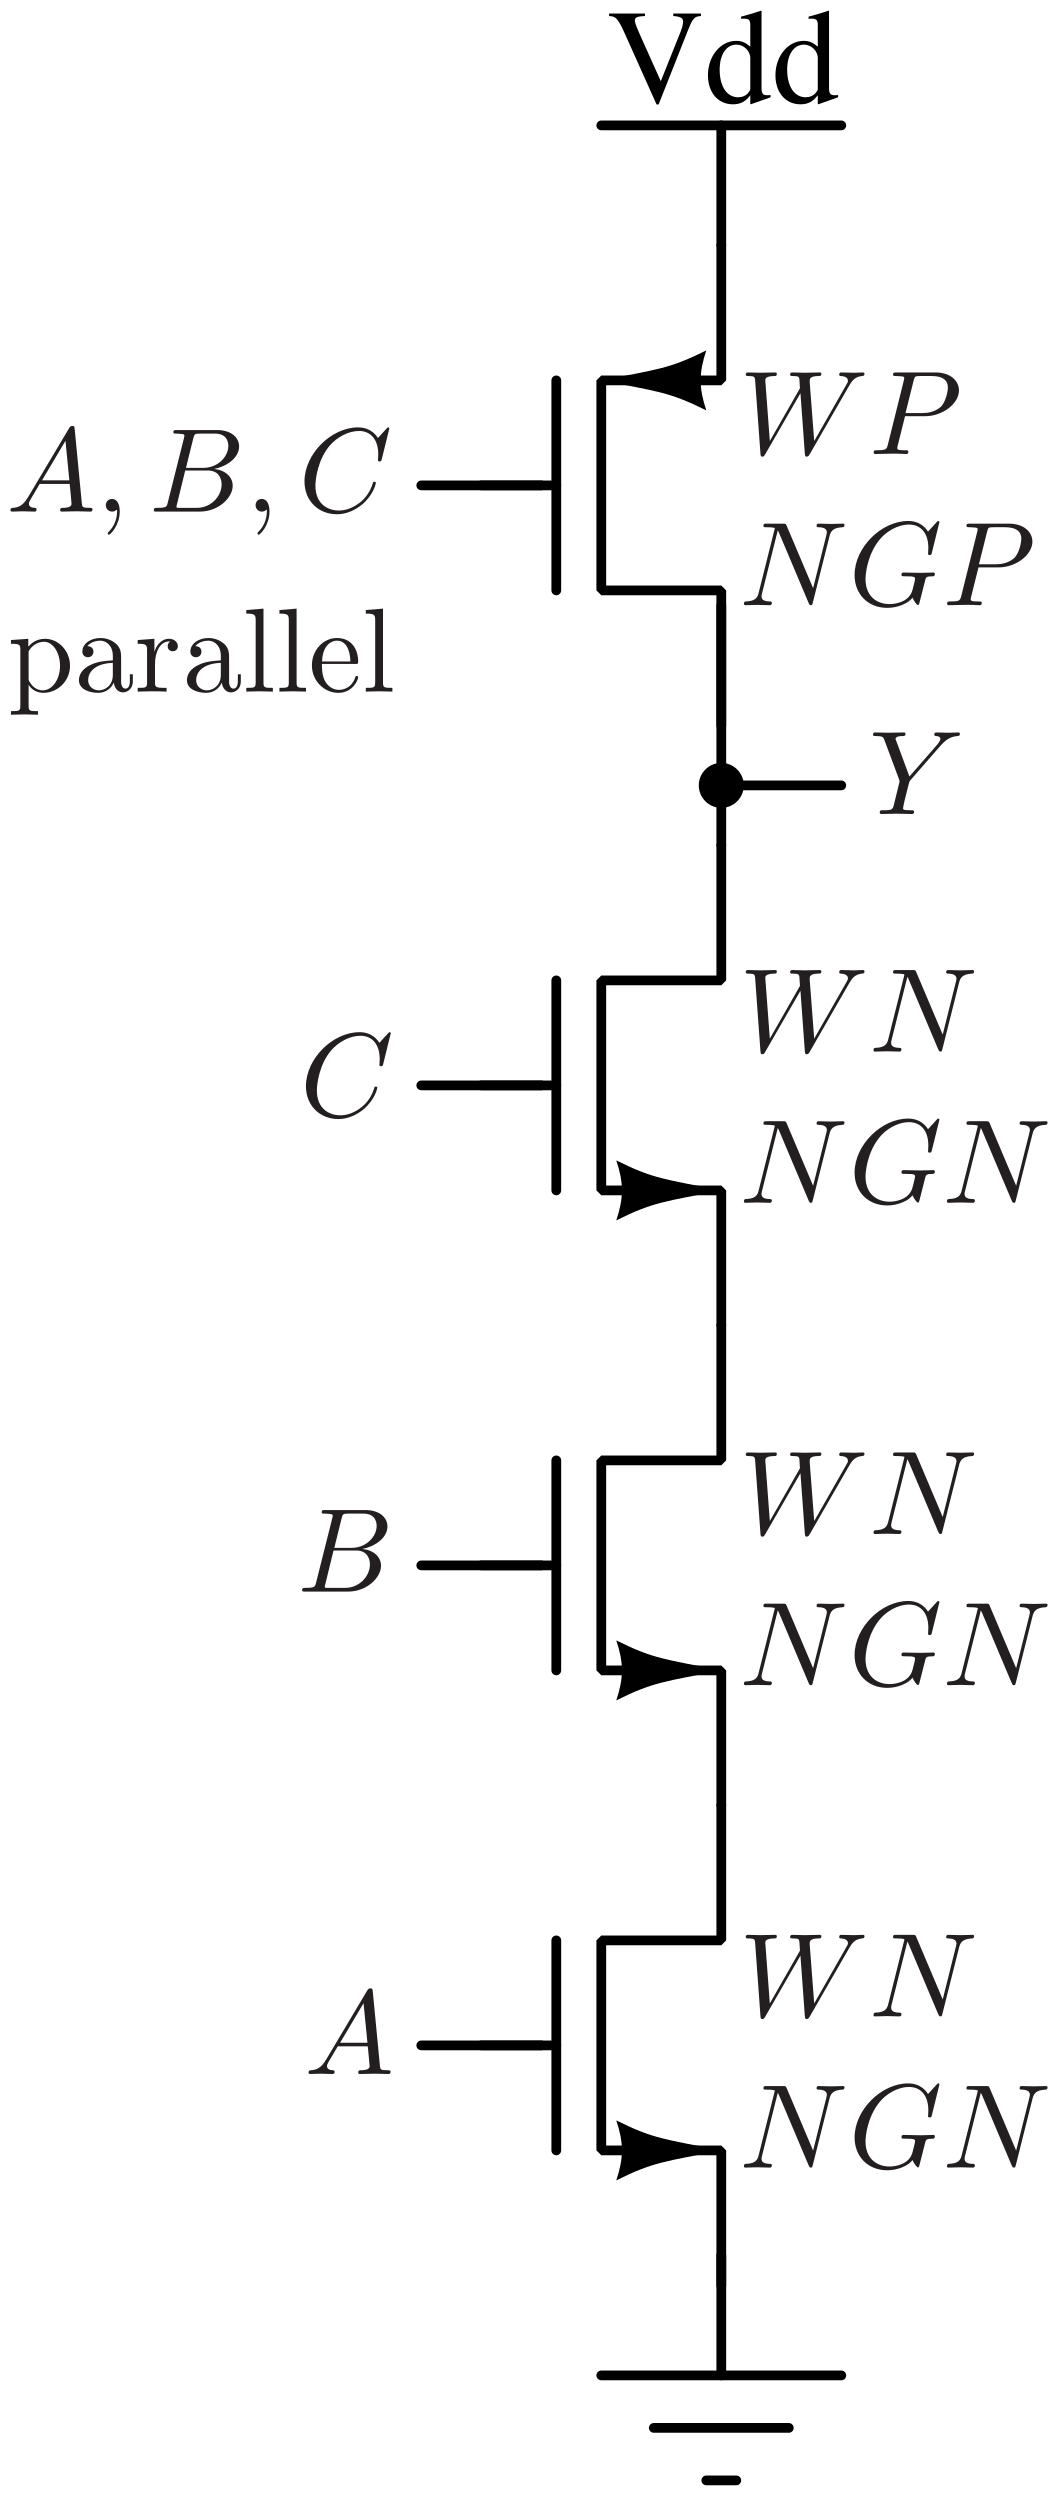
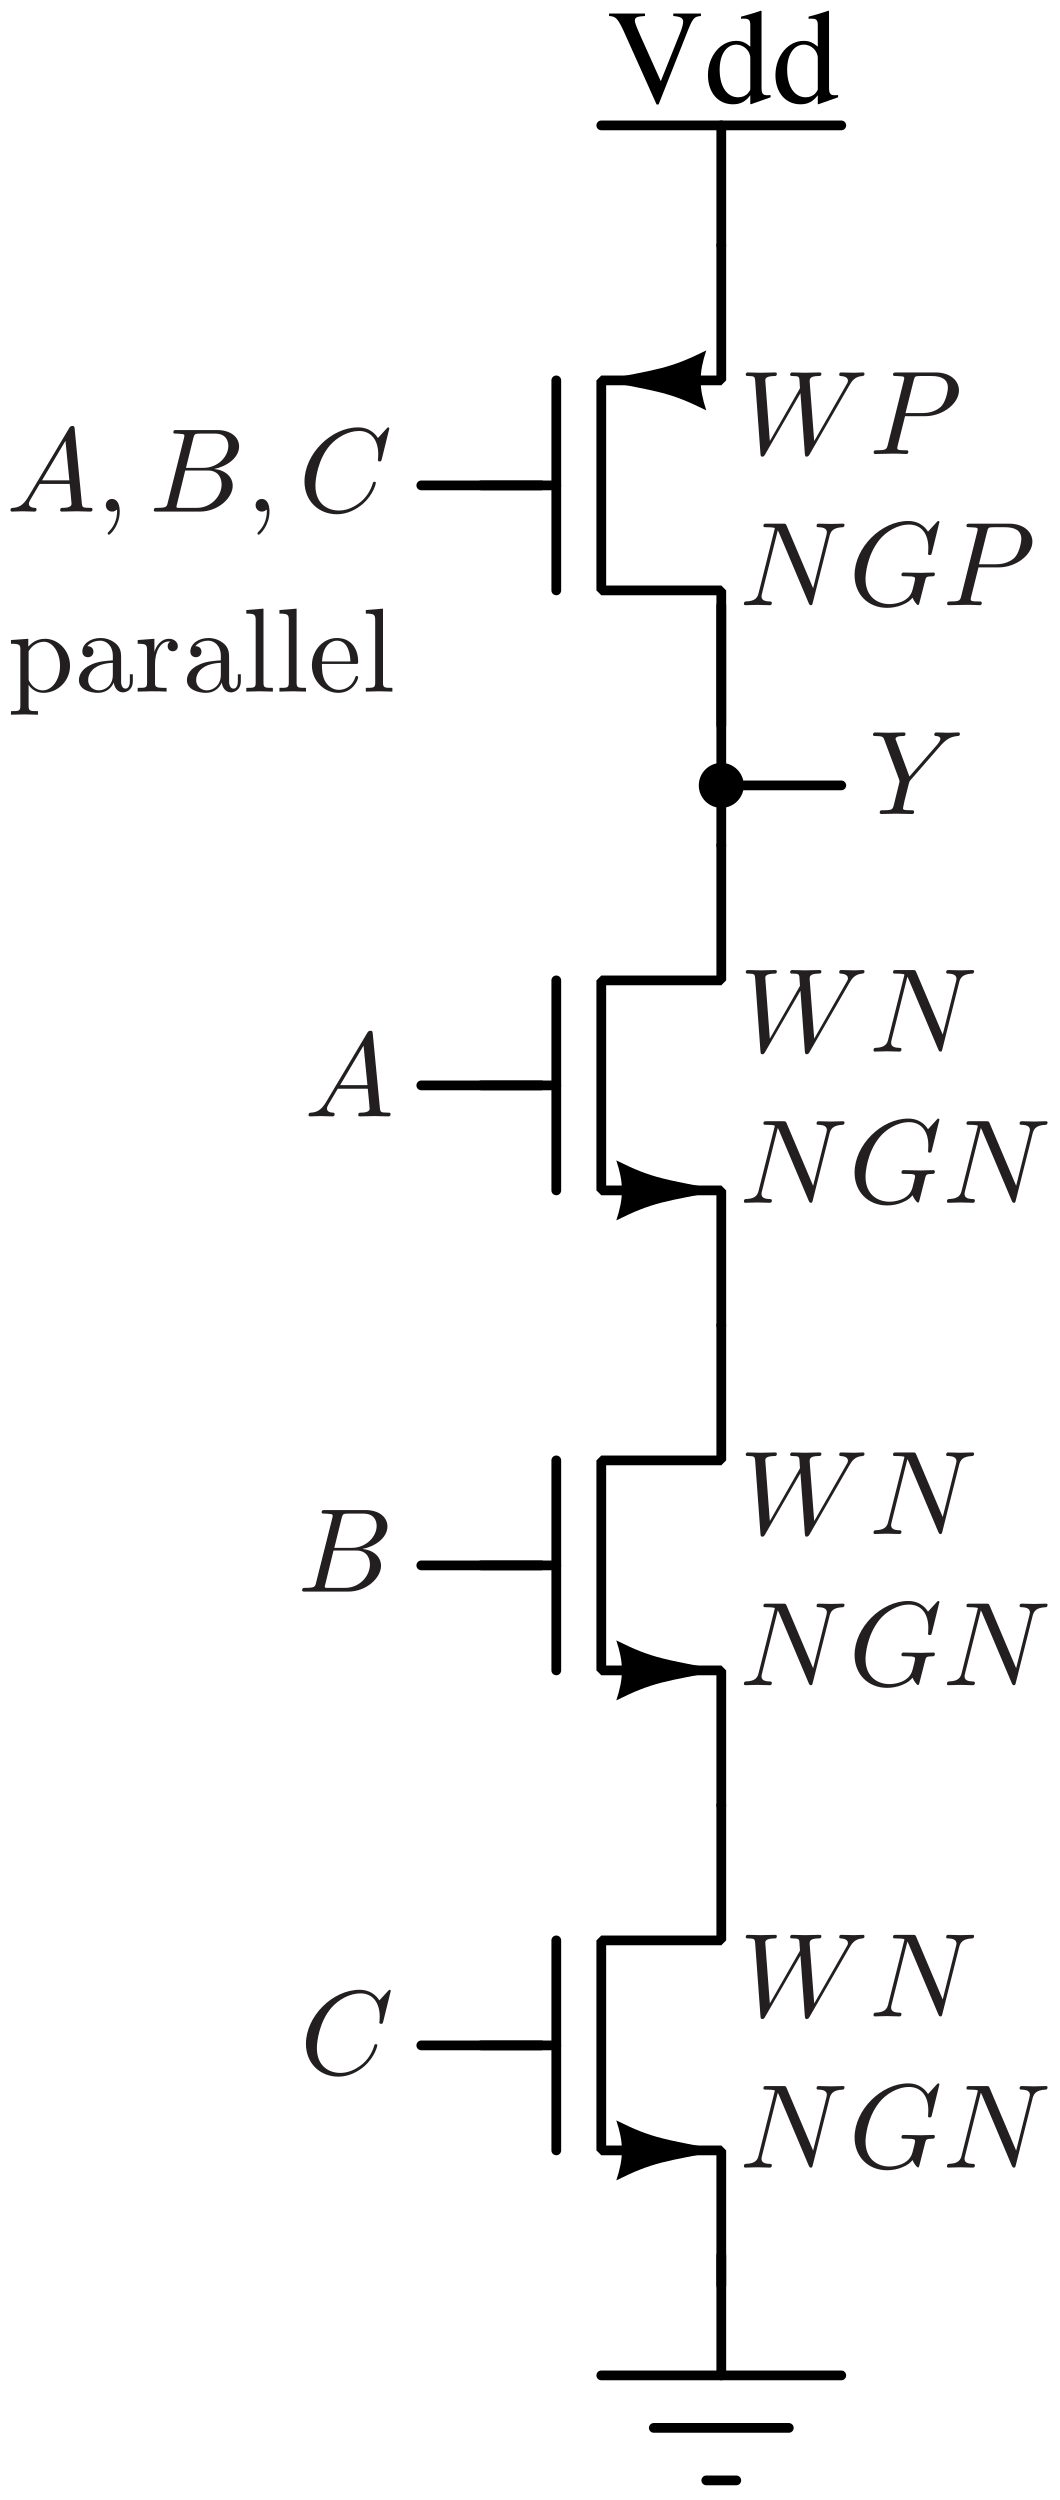
<svg xmlns="http://www.w3.org/2000/svg" xmlns:xlink="http://www.w3.org/1999/xlink" width="106pt" height="250pt" viewBox="0 0 106 250" version="1.1">
  <rect width="100%" height="100%" fill="white" />
  <defs>
    <g>
      <symbol overflow="visible" id="glyph0-0">
        <path style="stroke:none;" d="" />
      </symbol>
      <symbol overflow="visible" id="glyph0-1">
        <path style="stroke:none;" d="M 9.406 -8.938 L 6.641 -8.938 L 6.641 -8.688 C 7.391 -8.625 7.625 -8.484 7.625 -8.109 C 7.625 -7.891 7.531 -7.531 7.375 -7.125 L 5.391 -2.172 L 3.344 -6.734 C 2.906 -7.734 2.797 -8.031 2.797 -8.234 C 2.797 -8.5 2.984 -8.625 3.422 -8.656 C 3.484 -8.656 3.625 -8.672 3.812 -8.688 L 3.812 -8.938 L 0.219 -8.938 L 0.219 -8.688 C 0.875 -8.656 1.062 -8.469 1.641 -7.266 L 4.969 0.156 L 5.172 0.156 L 8.172 -7.422 C 8.609 -8.484 8.766 -8.641 9.406 -8.688 Z M 9.406 -8.938 " />
      </symbol>
      <symbol overflow="visible" id="glyph0-2">
        <path style="stroke:none;" d="M 6.625 -0.781 C 6.453 -0.766 6.375 -0.766 6.312 -0.766 C 5.844 -0.766 5.719 -0.922 5.719 -1.531 L 5.719 -9.188 L 5.656 -9.219 C 5.016 -9 4.562 -8.859 3.672 -8.625 L 3.672 -8.406 C 3.781 -8.422 3.844 -8.422 3.969 -8.422 C 4.469 -8.422 4.594 -8.281 4.594 -7.734 L 4.594 -5.625 C 4.078 -6.062 3.719 -6.203 3.172 -6.203 C 1.625 -6.203 0.359 -4.688 0.359 -2.766 C 0.359 -1.047 1.359 0.141 2.859 0.141 C 3.625 0.141 4.125 -0.141 4.594 -0.766 L 4.594 0.094 L 4.641 0.141 L 6.625 -0.562 Z M 4.594 -1.375 C 4.594 -1.281 4.5 -1.125 4.359 -0.969 C 4.125 -0.703 3.781 -0.562 3.391 -0.562 C 2.25 -0.562 1.531 -1.641 1.531 -3.328 C 1.531 -4.828 2.188 -5.828 3.219 -5.828 C 3.938 -5.828 4.594 -5.203 4.594 -4.484 Z M 4.594 -1.375 " />
      </symbol>
      <symbol overflow="visible" id="glyph1-0">
        <path style="stroke:none;" d="" />
      </symbol>
      <symbol overflow="visible" id="glyph1-1">
        <path style="stroke:none;" d="M 10.969 -6.781 C 11.266 -7.297 11.547 -7.734 12.297 -7.797 C 12.406 -7.812 12.531 -7.812 12.531 -8.031 C 12.531 -8.078 12.484 -8.156 12.391 -8.156 C 12.094 -8.156 11.766 -8.125 11.469 -8.125 C 11.062 -8.125 10.609 -8.156 10.219 -8.156 C 10.141 -8.156 10 -8.156 10 -7.938 C 10 -7.812 10.094 -7.797 10.172 -7.797 C 10.453 -7.781 10.875 -7.688 10.875 -7.328 C 10.875 -7.203 10.812 -7.094 10.719 -6.938 L 7.5 -1.297 L 7.047 -7.234 C 7.047 -7.469 7.016 -7.781 7.891 -7.797 C 8.094 -7.797 8.219 -7.797 8.219 -8.031 C 8.219 -8.156 8.078 -8.156 8.031 -8.156 C 7.547 -8.156 7.047 -8.125 6.578 -8.125 C 6.297 -8.125 5.594 -8.156 5.312 -8.156 C 5.25 -8.156 5.094 -8.156 5.094 -7.922 C 5.094 -7.797 5.219 -7.797 5.375 -7.797 C 5.906 -7.797 5.984 -7.719 6.016 -7.5 L 6.078 -6.578 L 3.062 -1.297 L 2.609 -7.359 C 2.609 -7.5 2.609 -7.781 3.516 -7.797 C 3.641 -7.797 3.766 -7.797 3.766 -8.031 C 3.766 -8.156 3.625 -8.156 3.594 -8.156 C 3.125 -8.156 2.625 -8.125 2.125 -8.125 C 1.703 -8.125 1.281 -8.156 0.875 -8.156 C 0.812 -8.156 0.656 -8.156 0.656 -7.938 C 0.656 -7.797 0.766 -7.797 0.953 -7.797 C 1.547 -7.797 1.562 -7.688 1.594 -7.344 L 2.125 -0.047 C 2.141 0.172 2.156 0.266 2.312 0.266 C 2.469 0.266 2.5 0.188 2.609 0.016 L 6.125 -6.078 L 6.562 -0.047 C 6.594 0.203 6.609 0.266 6.75 0.266 C 6.906 0.266 6.984 0.141 7.047 0.031 Z M 10.969 -6.781 " />
      </symbol>
      <symbol overflow="visible" id="glyph1-2">
        <path style="stroke:none;" d="M 9.031 -6.906 C 9.156 -7.391 9.375 -7.75 10.328 -7.797 C 10.391 -7.797 10.531 -7.812 10.531 -8.031 C 10.531 -8.047 10.531 -8.156 10.375 -8.156 C 9.984 -8.156 9.562 -8.125 9.172 -8.125 C 8.766 -8.125 8.344 -8.156 7.953 -8.156 C 7.875 -8.156 7.734 -8.156 7.734 -7.922 C 7.734 -7.797 7.859 -7.797 7.953 -7.797 C 8.625 -7.781 8.766 -7.531 8.766 -7.266 C 8.766 -7.234 8.734 -7.047 8.719 -7.016 L 7.391 -1.703 L 4.75 -7.938 C 4.656 -8.156 4.641 -8.156 4.359 -8.156 L 2.766 -8.156 C 2.516 -8.156 2.422 -8.156 2.422 -7.922 C 2.422 -7.797 2.516 -7.797 2.75 -7.797 C 2.812 -7.797 3.562 -7.797 3.562 -7.688 L 1.953 -1.266 C 1.844 -0.781 1.641 -0.406 0.672 -0.375 C 0.594 -0.375 0.469 -0.359 0.469 -0.125 C 0.469 -0.047 0.531 0 0.625 0 C 1 0 1.422 -0.031 1.812 -0.031 C 2.219 -0.031 2.656 0 3.047 0 C 3.109 0 3.266 0 3.266 -0.234 C 3.266 -0.359 3.156 -0.375 3.031 -0.375 C 2.328 -0.391 2.234 -0.656 2.234 -0.891 C 2.234 -0.984 2.25 -1.047 2.281 -1.172 L 3.859 -7.484 C 3.906 -7.406 3.906 -7.391 3.969 -7.266 L 6.938 -0.234 C 7.031 -0.031 7.062 0 7.172 0 C 7.297 0 7.297 -0.031 7.359 -0.25 Z M 9.031 -6.906 " />
      </symbol>
      <symbol overflow="visible" id="glyph1-3">
        <path style="stroke:none;" d="M 9.078 -8.312 C 9.078 -8.344 9.062 -8.422 8.953 -8.422 C 8.922 -8.422 8.906 -8.422 8.781 -8.281 L 7.938 -7.359 C 7.828 -7.531 7.281 -8.422 5.953 -8.422 C 3.281 -8.422 0.594 -5.781 0.594 -3.016 C 0.594 -1.109 1.922 0.266 3.859 0.266 C 4.391 0.266 4.922 0.156 5.359 -0.031 C 5.953 -0.266 6.188 -0.516 6.391 -0.75 C 6.5 -0.453 6.812 -0.016 6.938 -0.016 C 7 -0.016 7.016 -0.047 7.016 -0.062 C 7.047 -0.078 7.156 -0.531 7.219 -0.781 L 7.453 -1.703 C 7.5 -1.906 7.547 -2.109 7.609 -2.312 C 7.734 -2.859 7.75 -2.875 8.422 -2.891 C 8.484 -2.891 8.625 -2.906 8.625 -3.125 C 8.625 -3.219 8.562 -3.266 8.469 -3.266 C 8.188 -3.266 7.484 -3.234 7.203 -3.234 C 6.844 -3.234 5.906 -3.266 5.531 -3.266 C 5.422 -3.266 5.281 -3.266 5.281 -3.031 C 5.281 -2.891 5.375 -2.891 5.641 -2.891 C 5.656 -2.891 6 -2.891 6.281 -2.875 C 6.594 -2.828 6.641 -2.797 6.641 -2.641 C 6.641 -2.531 6.516 -2 6.391 -1.547 C 6.062 -0.234 4.5 -0.109 4.094 -0.109 C 2.938 -0.109 1.688 -0.781 1.688 -2.625 C 1.688 -2.984 1.812 -4.953 3.062 -6.516 C 3.703 -7.328 4.859 -8.062 6.047 -8.062 C 7.266 -8.062 7.969 -7.141 7.969 -5.75 C 7.969 -5.266 7.938 -5.266 7.938 -5.141 C 7.938 -5.016 8.062 -5.016 8.109 -5.016 C 8.266 -5.016 8.266 -5.047 8.328 -5.266 Z M 9.078 -8.312 " />
      </symbol>
      <symbol overflow="visible" id="glyph1-4">
        <path style="stroke:none;" d="M 3.625 -3.781 L 5.656 -3.781 C 7.344 -3.781 9.016 -5.016 9.016 -6.359 C 9.016 -7.281 8.219 -8.156 6.656 -8.156 L 2.781 -8.156 C 2.562 -8.156 2.422 -8.156 2.422 -7.938 C 2.422 -7.797 2.531 -7.797 2.766 -7.797 C 2.922 -7.797 3.141 -7.781 3.281 -7.766 C 3.484 -7.75 3.547 -7.703 3.547 -7.578 C 3.547 -7.531 3.531 -7.5 3.5 -7.344 L 1.906 -0.938 C 1.781 -0.469 1.75 -0.375 0.812 -0.375 C 0.609 -0.375 0.484 -0.375 0.484 -0.141 C 0.484 0 0.625 0 0.656 0 C 0.984 0 1.844 -0.031 2.172 -0.031 C 2.422 -0.031 2.688 -0.031 2.938 -0.031 C 3.203 -0.031 3.469 0 3.719 0 C 3.797 0 3.953 0 3.953 -0.234 C 3.953 -0.375 3.844 -0.375 3.625 -0.375 C 3.172 -0.375 2.844 -0.375 2.844 -0.578 C 2.844 -0.656 2.875 -0.719 2.875 -0.781 Z M 4.484 -7.344 C 4.594 -7.75 4.609 -7.797 5.125 -7.797 L 6.281 -7.797 C 7.266 -7.797 7.906 -7.469 7.906 -6.641 C 7.906 -6.188 7.656 -5.156 7.203 -4.719 C 6.594 -4.188 5.875 -4.094 5.359 -4.094 L 3.672 -4.094 Z M 4.484 -7.344 " />
      </symbol>
      <symbol overflow="visible" id="glyph1-5">
        <path style="stroke:none;" d="M 1.906 -0.938 C 1.797 -0.469 1.766 -0.375 0.828 -0.375 C 0.625 -0.375 0.5 -0.375 0.5 -0.125 C 0.5 0 0.609 0 0.828 0 L 5.094 0 C 6.984 0 8.391 -1.406 8.391 -2.578 C 8.391 -3.438 7.703 -4.141 6.531 -4.266 C 7.781 -4.5 9.031 -5.375 9.031 -6.516 C 9.031 -7.406 8.25 -8.156 6.812 -8.156 L 2.797 -8.156 C 2.562 -8.156 2.453 -8.156 2.453 -7.922 C 2.453 -7.797 2.562 -7.797 2.781 -7.797 C 2.812 -7.797 3.031 -7.797 3.234 -7.766 C 3.453 -7.75 3.562 -7.734 3.562 -7.578 C 3.562 -7.531 3.547 -7.5 3.516 -7.344 Z M 3.719 -4.375 L 4.453 -7.344 C 4.562 -7.75 4.594 -7.797 5.109 -7.797 L 6.641 -7.797 C 7.703 -7.797 7.953 -7.094 7.953 -6.562 C 7.953 -5.516 6.922 -4.375 5.469 -4.375 Z M 3.172 -0.375 C 3.016 -0.375 2.984 -0.375 2.922 -0.375 C 2.797 -0.391 2.766 -0.406 2.766 -0.5 C 2.766 -0.531 2.766 -0.562 2.828 -0.781 L 3.641 -4.109 L 5.906 -4.109 C 7.047 -4.109 7.281 -3.234 7.281 -2.719 C 7.281 -1.531 6.219 -0.375 4.812 -0.375 Z M 3.172 -0.375 " />
      </symbol>
      <symbol overflow="visible" id="glyph1-6">
        <path style="stroke:none;" d="M 7.141 -6.797 L 7.297 -6.969 C 7.656 -7.328 8.062 -7.734 8.875 -7.797 C 9 -7.812 9.109 -7.812 9.109 -8.016 C 9.109 -8.109 9.047 -8.156 8.953 -8.156 C 8.641 -8.156 8.297 -8.125 7.969 -8.125 C 7.578 -8.125 7.156 -8.156 6.781 -8.156 C 6.703 -8.156 6.547 -8.156 6.547 -7.938 C 6.547 -7.812 6.672 -7.797 6.734 -7.797 C 6.812 -7.797 7.156 -7.766 7.156 -7.516 C 7.156 -7.312 6.891 -7 6.844 -6.938 L 4.062 -3.75 L 2.75 -7.297 C 2.672 -7.469 2.672 -7.5 2.672 -7.5 C 2.672 -7.797 3.266 -7.797 3.375 -7.797 C 3.547 -7.797 3.672 -7.797 3.672 -8.031 C 3.672 -8.156 3.531 -8.156 3.484 -8.156 C 3.156 -8.156 2.312 -8.125 1.984 -8.125 C 1.688 -8.125 0.938 -8.156 0.641 -8.156 C 0.578 -8.156 0.422 -8.156 0.422 -7.922 C 0.422 -7.797 0.531 -7.797 0.688 -7.797 C 1.406 -7.797 1.453 -7.688 1.562 -7.391 L 3.031 -3.453 C 3.047 -3.422 3.078 -3.281 3.078 -3.25 C 3.078 -3.219 2.609 -1.297 2.547 -1.078 C 2.391 -0.422 2.375 -0.375 1.422 -0.375 C 1.188 -0.375 1.094 -0.375 1.094 -0.125 C 1.094 0 1.25 0 1.266 0 C 1.609 0 2.438 -0.031 2.766 -0.031 C 3.109 -0.031 3.969 0 4.297 0 C 4.391 0 4.531 0 4.531 -0.234 C 4.531 -0.375 4.422 -0.375 4.203 -0.375 C 4.172 -0.375 3.938 -0.375 3.734 -0.391 C 3.484 -0.422 3.422 -0.438 3.422 -0.578 C 3.422 -0.672 3.531 -1.094 3.578 -1.344 L 4 -3.031 C 4.062 -3.25 4.078 -3.281 4.172 -3.391 Z M 7.141 -6.797 " />
      </symbol>
      <symbol overflow="visible" id="glyph1-7">
+         <path style="stroke:none;" d="M 9.078 -8.312 C 9.078 -8.344 9.062 -8.422 8.953 -8.422 C 8.922 -8.422 8.906 -8.422 8.781 -8.281 L 7.938 -7.359 C 7.828 -7.531 7.281 -8.422 5.953 -8.422 C 3.281 -8.422 0.594 -5.781 0.594 -3.016 C 0.594 -1.047 2.016 0.266 3.844 0.266 C 4.875 0.266 5.781 -0.219 6.422 -0.766 C 7.531 -1.75 7.734 -2.828 7.734 -2.875 C 7.734 -2.984 7.609 -2.984 7.594 -2.984 C 7.516 -2.984 7.453 -2.969 7.438 -2.875 C 7.328 -2.516 7.047 -1.672 6.234 -0.984 C 5.406 -0.312 4.656 -0.109 4.031 -0.109 C 2.953 -0.109 1.688 -0.734 1.688 -2.594 C 1.688 -3.281 1.938 -5.219 3.125 -6.609 C 3.859 -7.453 4.984 -8.062 6.047 -8.062 C 7.266 -8.062 7.969 -7.141 7.969 -5.75 C 7.969 -5.266 7.938 -5.266 7.938 -5.141 C 7.938 -5.016 8.062 -5.016 8.109 -5.016 C 8.266 -5.016 8.266 -5.047 8.328 -5.266 Z M 9.078 -8.312 " />
+       </symbol>
+       <symbol overflow="visible" id="glyph1-8">
        <path style="stroke:none;" d="M 2.141 -1.375 C 1.656 -0.578 1.188 -0.406 0.672 -0.375 C 0.531 -0.359 0.422 -0.359 0.422 -0.125 C 0.422 -0.062 0.484 0 0.578 0 C 0.891 0 1.266 -0.031 1.609 -0.031 C 2 -0.031 2.422 0 2.797 0 C 2.875 0 3.031 0 3.031 -0.234 C 3.031 -0.359 2.922 -0.375 2.828 -0.375 C 2.562 -0.391 2.266 -0.484 2.266 -0.781 C 2.266 -0.938 2.344 -1.062 2.438 -1.234 L 3.344 -2.766 L 6.344 -2.766 C 6.375 -2.516 6.531 -0.891 6.531 -0.766 C 6.531 -0.406 5.922 -0.375 5.672 -0.375 C 5.516 -0.375 5.391 -0.375 5.391 -0.125 C 5.391 0 5.531 0 5.562 0 C 6.047 0 6.562 -0.031 7.047 -0.031 C 7.344 -0.031 8.109 0 8.406 0 C 8.469 0 8.625 0 8.625 -0.234 C 8.625 -0.375 8.5 -0.375 8.344 -0.375 C 7.609 -0.375 7.609 -0.453 7.562 -0.797 L 6.844 -8.266 C 6.812 -8.516 6.812 -8.562 6.609 -8.562 C 6.422 -8.562 6.375 -8.469 6.297 -8.359 Z M 3.578 -3.125 L 5.922 -7.078 L 6.312 -3.125 Z M 3.578 -3.125 " />
      </symbol>
-       <symbol overflow="visible" id="glyph1-8">
+       <symbol overflow="visible" id="glyph1-9">
        <path style="stroke:none;" d="M 2.422 -0.016 C 2.422 -0.797 2.125 -1.266 1.656 -1.266 C 1.266 -1.266 1.031 -0.969 1.031 -0.641 C 1.031 -0.312 1.266 0 1.656 0 C 1.812 0 1.953 -0.047 2.078 -0.156 C 2.109 -0.172 2.125 -0.188 2.141 -0.188 C 2.156 -0.188 2.156 -0.172 2.156 -0.016 C 2.156 0.875 1.75 1.594 1.344 1.984 C 1.219 2.109 1.219 2.141 1.219 2.172 C 1.219 2.266 1.281 2.312 1.344 2.312 C 1.469 2.312 2.422 1.391 2.422 -0.016 Z M 2.422 -0.016 " />
-       </symbol>
-       <symbol overflow="visible" id="glyph1-9">
-         <path style="stroke:none;" d="M 9.078 -8.312 C 9.078 -8.344 9.062 -8.422 8.953 -8.422 C 8.922 -8.422 8.906 -8.422 8.781 -8.281 L 7.938 -7.359 C 7.828 -7.531 7.281 -8.422 5.953 -8.422 C 3.281 -8.422 0.594 -5.781 0.594 -3.016 C 0.594 -1.047 2.016 0.266 3.844 0.266 C 4.875 0.266 5.781 -0.219 6.422 -0.766 C 7.531 -1.75 7.734 -2.828 7.734 -2.875 C 7.734 -2.984 7.609 -2.984 7.594 -2.984 C 7.516 -2.984 7.453 -2.969 7.438 -2.875 C 7.328 -2.516 7.047 -1.672 6.234 -0.984 C 5.406 -0.312 4.656 -0.109 4.031 -0.109 C 2.953 -0.109 1.688 -0.734 1.688 -2.594 C 1.688 -3.281 1.938 -5.219 3.125 -6.609 C 3.859 -7.453 4.984 -8.062 6.047 -8.062 C 7.266 -8.062 7.969 -7.141 7.969 -5.75 C 7.969 -5.266 7.938 -5.266 7.938 -5.141 C 7.938 -5.016 8.062 -5.016 8.109 -5.016 C 8.266 -5.016 8.266 -5.047 8.328 -5.266 Z M 9.078 -8.312 " />
      </symbol>
      <symbol overflow="visible" id="glyph2-0">
        <path style="stroke:none;" d="" />
      </symbol>
      <symbol overflow="visible" id="glyph2-1">
        <path style="stroke:none;" d="M 2.062 -4.5 L 2.062 -5.281 L 0.328 -5.156 L 0.328 -4.781 C 1.188 -4.781 1.266 -4.703 1.266 -4.188 L 1.266 1.406 C 1.266 1.953 1.141 1.953 0.328 1.953 L 0.328 2.312 C 0.734 2.312 1.359 2.281 1.672 2.281 C 2 2.281 2.609 2.312 3.031 2.312 L 3.031 1.953 C 2.219 1.953 2.094 1.953 2.094 1.406 L 2.094 -0.703 C 2.156 -0.516 2.656 0.125 3.562 0.125 C 4.984 0.125 6.234 -1.047 6.234 -2.578 C 6.234 -4.094 5.062 -5.281 3.734 -5.281 C 2.797 -5.281 2.297 -4.75 2.062 -4.5 Z M 2.094 -1.359 L 2.094 -4.031 C 2.438 -4.641 3.031 -4.984 3.641 -4.984 C 4.5 -4.984 5.234 -3.938 5.234 -2.578 C 5.234 -1.141 4.406 -0.125 3.516 -0.125 C 3.031 -0.125 2.578 -0.375 2.266 -0.859 C 2.094 -1.109 2.094 -1.125 2.094 -1.359 Z M 2.094 -1.359 " />
      </symbol>
      <symbol overflow="visible" id="glyph2-2">
        <path style="stroke:none;" d="M 3.984 -0.906 C 4.031 -0.438 4.344 0.078 4.906 0.078 C 5.156 0.078 5.891 -0.094 5.891 -1.062 L 5.891 -1.734 L 5.594 -1.734 L 5.594 -1.062 C 5.594 -0.375 5.297 -0.297 5.156 -0.297 C 4.766 -0.297 4.719 -0.844 4.719 -0.891 L 4.719 -3.281 C 4.719 -3.797 4.719 -4.25 4.297 -4.703 C 3.828 -5.156 3.234 -5.359 2.656 -5.359 C 1.672 -5.359 0.844 -4.797 0.844 -4 C 0.844 -3.641 1.094 -3.438 1.406 -3.438 C 1.734 -3.438 1.953 -3.688 1.953 -4 C 1.953 -4.141 1.891 -4.531 1.344 -4.547 C 1.656 -4.953 2.25 -5.094 2.625 -5.094 C 3.219 -5.094 3.891 -4.625 3.891 -3.562 L 3.891 -3.125 C 3.281 -3.078 2.453 -3.047 1.703 -2.688 C 0.797 -2.281 0.5 -1.656 0.5 -1.141 C 0.5 -0.172 1.656 0.125 2.422 0.125 C 3.203 0.125 3.75 -0.344 3.984 -0.906 Z M 3.891 -2.875 L 3.891 -1.672 C 3.891 -0.531 3.031 -0.125 2.5 -0.125 C 1.906 -0.125 1.422 -0.547 1.422 -1.141 C 1.422 -1.812 1.922 -2.797 3.891 -2.875 Z M 3.891 -2.875 " />
      </symbol>
      <symbol overflow="visible" id="glyph2-3">
        <path style="stroke:none;" d="M 2 -3.969 L 2 -5.281 L 0.328 -5.156 L 0.328 -4.781 C 1.172 -4.781 1.266 -4.703 1.266 -4.109 L 1.266 -0.906 C 1.266 -0.375 1.141 -0.375 0.328 -0.375 L 0.328 0 C 0.797 -0.016 1.359 -0.031 1.703 -0.031 C 2.172 -0.031 2.734 -0.031 3.219 0 L 3.219 -0.375 L 2.969 -0.375 C 2.078 -0.375 2.062 -0.5 2.062 -0.938 L 2.062 -2.766 C 2.062 -3.953 2.562 -5.016 3.469 -5.016 C 3.547 -5.016 3.578 -5.016 3.594 -5.016 C 3.562 -5 3.328 -4.859 3.328 -4.547 C 3.328 -4.203 3.578 -4.031 3.844 -4.031 C 4.047 -4.031 4.344 -4.172 4.344 -4.547 C 4.344 -4.938 3.984 -5.281 3.469 -5.281 C 2.594 -5.281 2.156 -4.484 2 -3.969 Z M 2 -3.969 " />
      </symbol>
      <symbol overflow="visible" id="glyph2-4">
        <path style="stroke:none;" d="M 2.109 -8.297 L 0.391 -8.156 L 0.391 -7.797 C 1.234 -7.797 1.328 -7.703 1.328 -7.125 L 1.328 -0.906 C 1.328 -0.375 1.188 -0.375 0.391 -0.375 L 0.391 0 C 0.781 -0.016 1.422 -0.031 1.719 -0.031 C 2.016 -0.031 2.609 -0.016 3.047 0 L 3.047 -0.375 C 2.25 -0.375 2.109 -0.375 2.109 -0.906 Z M 2.109 -8.297 " />
      </symbol>
      <symbol overflow="visible" id="glyph2-5">
        <path style="stroke:none;" d="M 1.344 -3.016 C 1.406 -4.797 2.422 -5.094 2.828 -5.094 C 4.047 -5.094 4.172 -3.484 4.172 -3.016 Z M 1.328 -2.766 L 4.656 -2.766 C 4.922 -2.766 4.953 -2.766 4.953 -3.016 C 4.953 -4.203 4.312 -5.359 2.828 -5.359 C 1.438 -5.359 0.328 -4.125 0.328 -2.625 C 0.328 -1.031 1.594 0.125 2.969 0.125 C 4.422 0.125 4.953 -1.188 4.953 -1.422 C 4.953 -1.547 4.859 -1.562 4.812 -1.562 C 4.703 -1.562 4.672 -1.5 4.656 -1.406 C 4.234 -0.172 3.156 -0.172 3.031 -0.172 C 2.438 -0.172 1.953 -0.531 1.688 -0.969 C 1.328 -1.547 1.328 -2.328 1.328 -2.766 Z M 1.328 -2.766 " />
      </symbol>
    </g>
  </defs>
  <g id="surface1">
    <path style="fill:none;stroke-width:9.75;stroke-linecap:round;stroke-linejoin:bevel;stroke:rgb(0%,0%,0%);stroke-opacity:1;stroke-miterlimit:6;" d="M 721.289 1174.609 L 721.289 1039.609 L 601.289 1039.609 L 601.289 829.609 L 721.289 829.609 L 721.289 694.609 " transform="matrix(0.1,0,0,-0.1,0,250)" />
    <path style="fill:none;stroke-width:9.75;stroke-linecap:round;stroke-linejoin:bevel;stroke:rgb(0%,0%,0%);stroke-opacity:1;stroke-miterlimit:6;" d="M 556.289 1039.609 L 556.289 829.609 " transform="matrix(0.1,0,0,-0.1,0,250)" />
    <path style="fill:none;stroke-width:9.75;stroke-linecap:round;stroke-linejoin:bevel;stroke:rgb(0%,0%,0%);stroke-opacity:1;stroke-miterlimit:6;" d="M 481.289 934.609 L 556.289 934.609 " transform="matrix(0.1,0,0,-0.1,0,250)" />
    <path style=" stroke:none;fill-rule:evenodd;fill:rgb(0%,0%,0%);fill-opacity:1;" d="M 61.629 170.039 C 65.379 168.164 66.504 168.164 72.129 167.039 C 66.504 165.914 65.379 165.914 61.629 164.039 C 62.379 166.289 62.379 167.789 61.629 170.039 " />
    <path style="fill:none;stroke-width:9.75;stroke-linecap:round;stroke-linejoin:bevel;stroke:rgb(0%,0%,0%);stroke-opacity:1;stroke-miterlimit:6;" d="M 721.289 2254.609 L 721.289 2119.609 L 601.289 2119.609 L 601.289 1909.609 L 721.289 1909.609 L 721.289 1774.609 " transform="matrix(0.1,0,0,-0.1,0,250)" />
    <path style="fill:none;stroke-width:9.75;stroke-linecap:round;stroke-linejoin:bevel;stroke:rgb(0%,0%,0%);stroke-opacity:1;stroke-miterlimit:6;" d="M 556.289 2119.609 L 556.289 1909.609 " transform="matrix(0.1,0,0,-0.1,0,250)" />
    <path style="fill:none;stroke-width:9.75;stroke-linecap:round;stroke-linejoin:bevel;stroke:rgb(0%,0%,0%);stroke-opacity:1;stroke-miterlimit:6;" d="M 481.289 2014.609 L 556.289 2014.609 " transform="matrix(0.1,0,0,-0.1,0,250)" />
    <path style=" stroke:none;fill-rule:evenodd;fill:rgb(0%,0%,0%);fill-opacity:1;" d="M 70.629 35.039 C 66.879 36.914 65.754 36.914 60.129 38.039 C 65.754 39.164 66.879 39.164 70.629 41.039 C 69.879 38.789 69.879 37.289 70.629 35.039 " />
    <path style="fill:none;stroke-width:9.75;stroke-linecap:round;stroke-linejoin:bevel;stroke:rgb(0%,0%,0%);stroke-opacity:1;stroke-miterlimit:6;" d="M 721.289 1894.609 L 721.289 1654.609 " transform="matrix(0.1,0,0,-0.1,0,250)" />
    <path style="fill:none;stroke-width:9.75;stroke-linecap:round;stroke-linejoin:bevel;stroke:rgb(0%,0%,0%);stroke-opacity:1;stroke-miterlimit:6;" d="M 721.289 124.609 L 721.289 244.609 " transform="matrix(0.1,0,0,-0.1,0,250)" />
    <path style="fill:none;stroke-width:9.75;stroke-linecap:round;stroke-linejoin:bevel;stroke:rgb(0%,0%,0%);stroke-opacity:1;stroke-miterlimit:6;" d="M 841.289 124.609 L 601.289 124.609 " transform="matrix(0.1,0,0,-0.1,0,250)" />
    <path style="fill:none;stroke-width:9.75;stroke-linecap:round;stroke-linejoin:bevel;stroke:rgb(0%,0%,0%);stroke-opacity:1;stroke-miterlimit:6;" d="M 788.789 72.109 L 653.789 72.109 " transform="matrix(0.1,0,0,-0.1,0,250)" />
    <path style="fill:none;stroke-width:9.75;stroke-linecap:round;stroke-linejoin:bevel;stroke:rgb(0%,0%,0%);stroke-opacity:1;stroke-miterlimit:6;" d="M 736.289 19.609 L 706.289 19.609 " transform="matrix(0.1,0,0,-0.1,0,250)" />
    <path style="fill:none;stroke-width:9.75;stroke-linecap:round;stroke-linejoin:bevel;stroke:rgb(0%,0%,0%);stroke-opacity:1;stroke-miterlimit:6;" d="M 721.289 2374.609 L 721.289 2254.609 " transform="matrix(0.1,0,0,-0.1,0,250)" />
    <path style="fill:none;stroke-width:9.75;stroke-linecap:round;stroke-linejoin:bevel;stroke:rgb(0%,0%,0%);stroke-opacity:1;stroke-miterlimit:6;" d="M 841.289 2374.609 L 601.289 2374.609 " transform="matrix(0.1,0,0,-0.1,0,250)" />
    <g style="fill:rgb(0%,0%,0%);fill-opacity:1;">
      <use xlink:href="#glyph0-1" x="60.688" y="10.29" />
      <use xlink:href="#glyph0-2" x="70.435" y="10.29" />
      <use xlink:href="#glyph0-2" x="77.185" y="10.29" />
    </g>
    <path style=" stroke:none;fill-rule:evenodd;fill:rgb(0%,0%,0%);fill-opacity:1;" d="M 74.379 78.539 C 74.379 77.297 73.371 76.289 72.129 76.289 C 70.887 76.289 69.879 77.297 69.879 78.539 C 69.879 79.781 70.887 80.789 72.129 80.789 C 73.371 80.789 74.379 79.781 74.379 78.539 " />
    <path style="fill:none;stroke-width:9.75;stroke-linecap:round;stroke-linejoin:bevel;stroke:rgb(0%,0%,0%);stroke-opacity:1;stroke-miterlimit:6;" d="M 841.289 1714.609 L 721.289 1714.609 " transform="matrix(0.1,0,0,-0.1,0,250)" />
    <path style="fill:none;stroke-width:9.75;stroke-linecap:round;stroke-linejoin:bevel;stroke:rgb(0%,0%,0%);stroke-opacity:1;stroke-miterlimit:6;" d="M 421.289 934.609 L 541.289 934.609 " transform="matrix(0.1,0,0,-0.1,0,250)" />
    <path style="fill:none;stroke-width:9.75;stroke-linecap:round;stroke-linejoin:bevel;stroke:rgb(0%,0%,0%);stroke-opacity:1;stroke-miterlimit:6;" d="M 721.289 694.609 L 721.289 559.609 L 601.289 559.609 L 601.289 349.609 L 721.289 349.609 L 721.289 214.609 " transform="matrix(0.1,0,0,-0.1,0,250)" />
    <path style="fill:none;stroke-width:9.75;stroke-linecap:round;stroke-linejoin:bevel;stroke:rgb(0%,0%,0%);stroke-opacity:1;stroke-miterlimit:6;" d="M 556.289 559.609 L 556.289 349.609 " transform="matrix(0.1,0,0,-0.1,0,250)" />
    <path style="fill:none;stroke-width:9.75;stroke-linecap:round;stroke-linejoin:bevel;stroke:rgb(0%,0%,0%);stroke-opacity:1;stroke-miterlimit:6;" d="M 481.289 454.609 L 556.289 454.609 " transform="matrix(0.1,0,0,-0.1,0,250)" />
    <path style=" stroke:none;fill-rule:evenodd;fill:rgb(0%,0%,0%);fill-opacity:1;" d="M 61.629 218.039 C 65.379 216.164 66.504 216.164 72.129 215.039 C 66.504 213.914 65.379 213.914 61.629 212.039 C 62.379 214.289 62.379 215.789 61.629 218.039 " />
    <path style="fill:none;stroke-width:9.75;stroke-linecap:round;stroke-linejoin:bevel;stroke:rgb(0%,0%,0%);stroke-opacity:1;stroke-miterlimit:6;" d="M 421.289 454.609 L 541.289 454.609 " transform="matrix(0.1,0,0,-0.1,0,250)" />
    <path style="fill:none;stroke-width:9.75;stroke-linecap:round;stroke-linejoin:bevel;stroke:rgb(0%,0%,0%);stroke-opacity:1;stroke-miterlimit:6;" d="M 421.289 2014.609 L 541.289 2014.609 " transform="matrix(0.1,0,0,-0.1,0,250)" />
    <path style="fill:none;stroke-width:9.75;stroke-linecap:round;stroke-linejoin:bevel;stroke:rgb(0%,0%,0%);stroke-opacity:1;stroke-miterlimit:6;" d="M 421.289 1414.609 L 541.289 1414.609 " transform="matrix(0.1,0,0,-0.1,0,250)" />
    <path style="fill:none;stroke-width:9.75;stroke-linecap:round;stroke-linejoin:bevel;stroke:rgb(0%,0%,0%);stroke-opacity:1;stroke-miterlimit:6;" d="M 721.289 1654.609 L 721.289 1519.609 L 601.289 1519.609 L 601.289 1309.609 L 721.289 1309.609 L 721.289 1174.609 " transform="matrix(0.1,0,0,-0.1,0,250)" />
    <path style="fill:none;stroke-width:9.75;stroke-linecap:round;stroke-linejoin:bevel;stroke:rgb(0%,0%,0%);stroke-opacity:1;stroke-miterlimit:6;" d="M 556.289 1519.609 L 556.289 1309.609 " transform="matrix(0.1,0,0,-0.1,0,250)" />
    <path style="fill:none;stroke-width:9.75;stroke-linecap:round;stroke-linejoin:bevel;stroke:rgb(0%,0%,0%);stroke-opacity:1;stroke-miterlimit:6;" d="M 481.289 1414.609 L 556.289 1414.609 " transform="matrix(0.1,0,0,-0.1,0,250)" />
    <path style=" stroke:none;fill-rule:evenodd;fill:rgb(0%,0%,0%);fill-opacity:1;" d="M 61.629 122.039 C 65.379 120.164 66.504 120.164 72.129 119.039 C 66.504 117.914 65.379 117.914 61.629 116.039 C 62.379 118.289 62.379 119.789 61.629 122.039 " />
    <g style="fill:rgb(13.73%,12.16%,12.549%);fill-opacity:1;">
      <use xlink:href="#glyph1-1" x="73.92" y="153.4" />
    </g>
    <g style="fill:rgb(13.73%,12.16%,12.549%);fill-opacity:1;">
      <use xlink:href="#glyph1-2" x="86.88" y="153.4" />
    </g>
    <g style="fill:rgb(13.73%,12.16%,12.549%);fill-opacity:1;">
      <use xlink:href="#glyph1-2" x="73.92" y="168.52" />
    </g>
    <g style="fill:rgb(13.73%,12.16%,12.549%);fill-opacity:1;">
      <use xlink:href="#glyph1-3" x="84.864" y="168.52" />
    </g>
    <g style="fill:rgb(13.73%,12.16%,12.549%);fill-opacity:1;">
      <use xlink:href="#glyph1-2" x="94.224" y="168.52" />
    </g>
    <g style="fill:rgb(13.73%,12.16%,12.549%);fill-opacity:1;">
      <use xlink:href="#glyph1-1" x="73.92" y="45.4" />
    </g>
    <g style="fill:rgb(13.73%,12.16%,12.549%);fill-opacity:1;">
      <use xlink:href="#glyph1-4" x="86.88" y="45.4" />
    </g>
    <g style="fill:rgb(13.73%,12.16%,12.549%);fill-opacity:1;">
      <use xlink:href="#glyph1-2" x="73.92" y="60.52" />
    </g>
    <g style="fill:rgb(13.73%,12.16%,12.549%);fill-opacity:1;">
      <use xlink:href="#glyph1-3" x="84.864" y="60.52" />
    </g>
    <g style="fill:rgb(13.73%,12.16%,12.549%);fill-opacity:1;">
      <use xlink:href="#glyph1-4" x="94.224" y="60.52" />
    </g>
    <g style="fill:rgb(13.73%,12.16%,12.549%);fill-opacity:1;">
      <use xlink:href="#glyph1-5" x="29.712" y="159.16" />
    </g>
    <g style="fill:rgb(13.73%,12.16%,12.549%);fill-opacity:1;">
      <use xlink:href="#glyph1-6" x="86.88" y="81.4" />
    </g>
    <g style="fill:rgb(13.73%,12.16%,12.549%);fill-opacity:1;">
      <use xlink:href="#glyph1-1" x="73.92" y="201.64" />
    </g>
    <g style="fill:rgb(13.73%,12.16%,12.549%);fill-opacity:1;">
      <use xlink:href="#glyph1-2" x="86.88" y="201.64" />
    </g>
    <g style="fill:rgb(13.73%,12.16%,12.549%);fill-opacity:1;">
      <use xlink:href="#glyph1-2" x="73.92" y="216.76" />
    </g>
    <g style="fill:rgb(13.73%,12.16%,12.549%);fill-opacity:1;">
      <use xlink:href="#glyph1-3" x="84.864" y="216.76" />
    </g>
    <g style="fill:rgb(13.73%,12.16%,12.549%);fill-opacity:1;">
      <use xlink:href="#glyph1-2" x="94.224" y="216.76" />
    </g>
    <g style="fill:rgb(13.73%,12.16%,12.549%);fill-opacity:1;">
-       <use xlink:href="#glyph1-7" x="30.432" y="207.4" />
-     </g>
-     <g style="fill:rgb(13.73%,12.16%,12.549%);fill-opacity:1;">
-       <use xlink:href="#glyph1-7" x="0.624" y="51.16" />
-     </g>
-     <g style="fill:rgb(13.73%,12.16%,12.549%);fill-opacity:1;">
-       <use xlink:href="#glyph1-8" x="9.552" y="51.16" />
+       <use xlink:href="#glyph1-7" x="30" y="207.4" />
+     </g>
+     <g style="fill:rgb(13.73%,12.16%,12.549%);fill-opacity:1;">
+       <use xlink:href="#glyph1-8" x="0.624" y="51.16" />
+     </g>
+     <g style="fill:rgb(13.73%,12.16%,12.549%);fill-opacity:1;">
+       <use xlink:href="#glyph1-9" x="9.552" y="51.16" />
    </g>
    <g style="fill:rgb(13.73%,12.16%,12.549%);fill-opacity:1;">
      <use xlink:href="#glyph1-5" x="14.88" y="51.16" />
    </g>
    <g style="fill:rgb(13.73%,12.16%,12.549%);fill-opacity:1;">
-       <use xlink:href="#glyph1-8" x="24.528" y="51.16" />
-     </g>
-     <g style="fill:rgb(13.73%,12.16%,12.549%);fill-opacity:1;">
-       <use xlink:href="#glyph1-9" x="29.855" y="51.16" />
-     </g>
-     <g style="fill:rgb(13.73%,12.16%,12.549%);fill-opacity:1;">
-       <use xlink:href="#glyph1-9" x="30" y="111.639" />
+       <use xlink:href="#glyph1-9" x="24.528" y="51.16" />
+     </g>
+     <g style="fill:rgb(13.73%,12.16%,12.549%);fill-opacity:1;">
+       <use xlink:href="#glyph1-7" x="29.855" y="51.16" />
+     </g>
+     <g style="fill:rgb(13.73%,12.16%,12.549%);fill-opacity:1;">
+       <use xlink:href="#glyph1-8" x="30.432" y="111.639" />
    </g>
    <g style="fill:rgb(13.73%,12.16%,12.549%);fill-opacity:1;">
      <use xlink:href="#glyph1-1" x="73.92" y="105.16" />
    </g>
    <g style="fill:rgb(13.73%,12.16%,12.549%);fill-opacity:1;">
      <use xlink:href="#glyph1-2" x="86.88" y="105.16" />
    </g>
    <g style="fill:rgb(13.73%,12.16%,12.549%);fill-opacity:1;">
      <use xlink:href="#glyph1-2" x="73.92" y="120.279" />
    </g>
    <g style="fill:rgb(13.73%,12.16%,12.549%);fill-opacity:1;">
      <use xlink:href="#glyph1-3" x="84.864" y="120.279" />
    </g>
    <g style="fill:rgb(13.73%,12.16%,12.549%);fill-opacity:1;">
      <use xlink:href="#glyph1-2" x="94.224" y="120.279" />
    </g>
    <g style="fill:rgb(13.73%,12.16%,12.549%);fill-opacity:1;">
      <use xlink:href="#glyph2-1" x="0.768" y="69.16" />
    </g>
    <g style="fill:rgb(13.73%,12.16%,12.549%);fill-opacity:1;">
      <use xlink:href="#glyph2-2" x="7.392" y="69.16" />
    </g>
    <g style="fill:rgb(13.73%,12.16%,12.549%);fill-opacity:1;">
      <use xlink:href="#glyph2-3" x="13.44" y="69.16" />
    </g>
    <g style="fill:rgb(13.73%,12.16%,12.549%);fill-opacity:1;">
      <use xlink:href="#glyph2-2" x="18.192" y="69.16" />
    </g>
    <g style="fill:rgb(13.73%,12.16%,12.549%);fill-opacity:1;">
      <use xlink:href="#glyph2-4" x="24.24" y="69.16" />
      <use xlink:href="#glyph2-4" x="27.552" y="69.16" />
      <use xlink:href="#glyph2-5" x="30.863" y="69.16" />
    </g>
    <g style="fill:rgb(13.73%,12.16%,12.549%);fill-opacity:1;">
      <use xlink:href="#glyph2-4" x="36.191" y="69.16" />
    </g>
  </g>
</svg>
